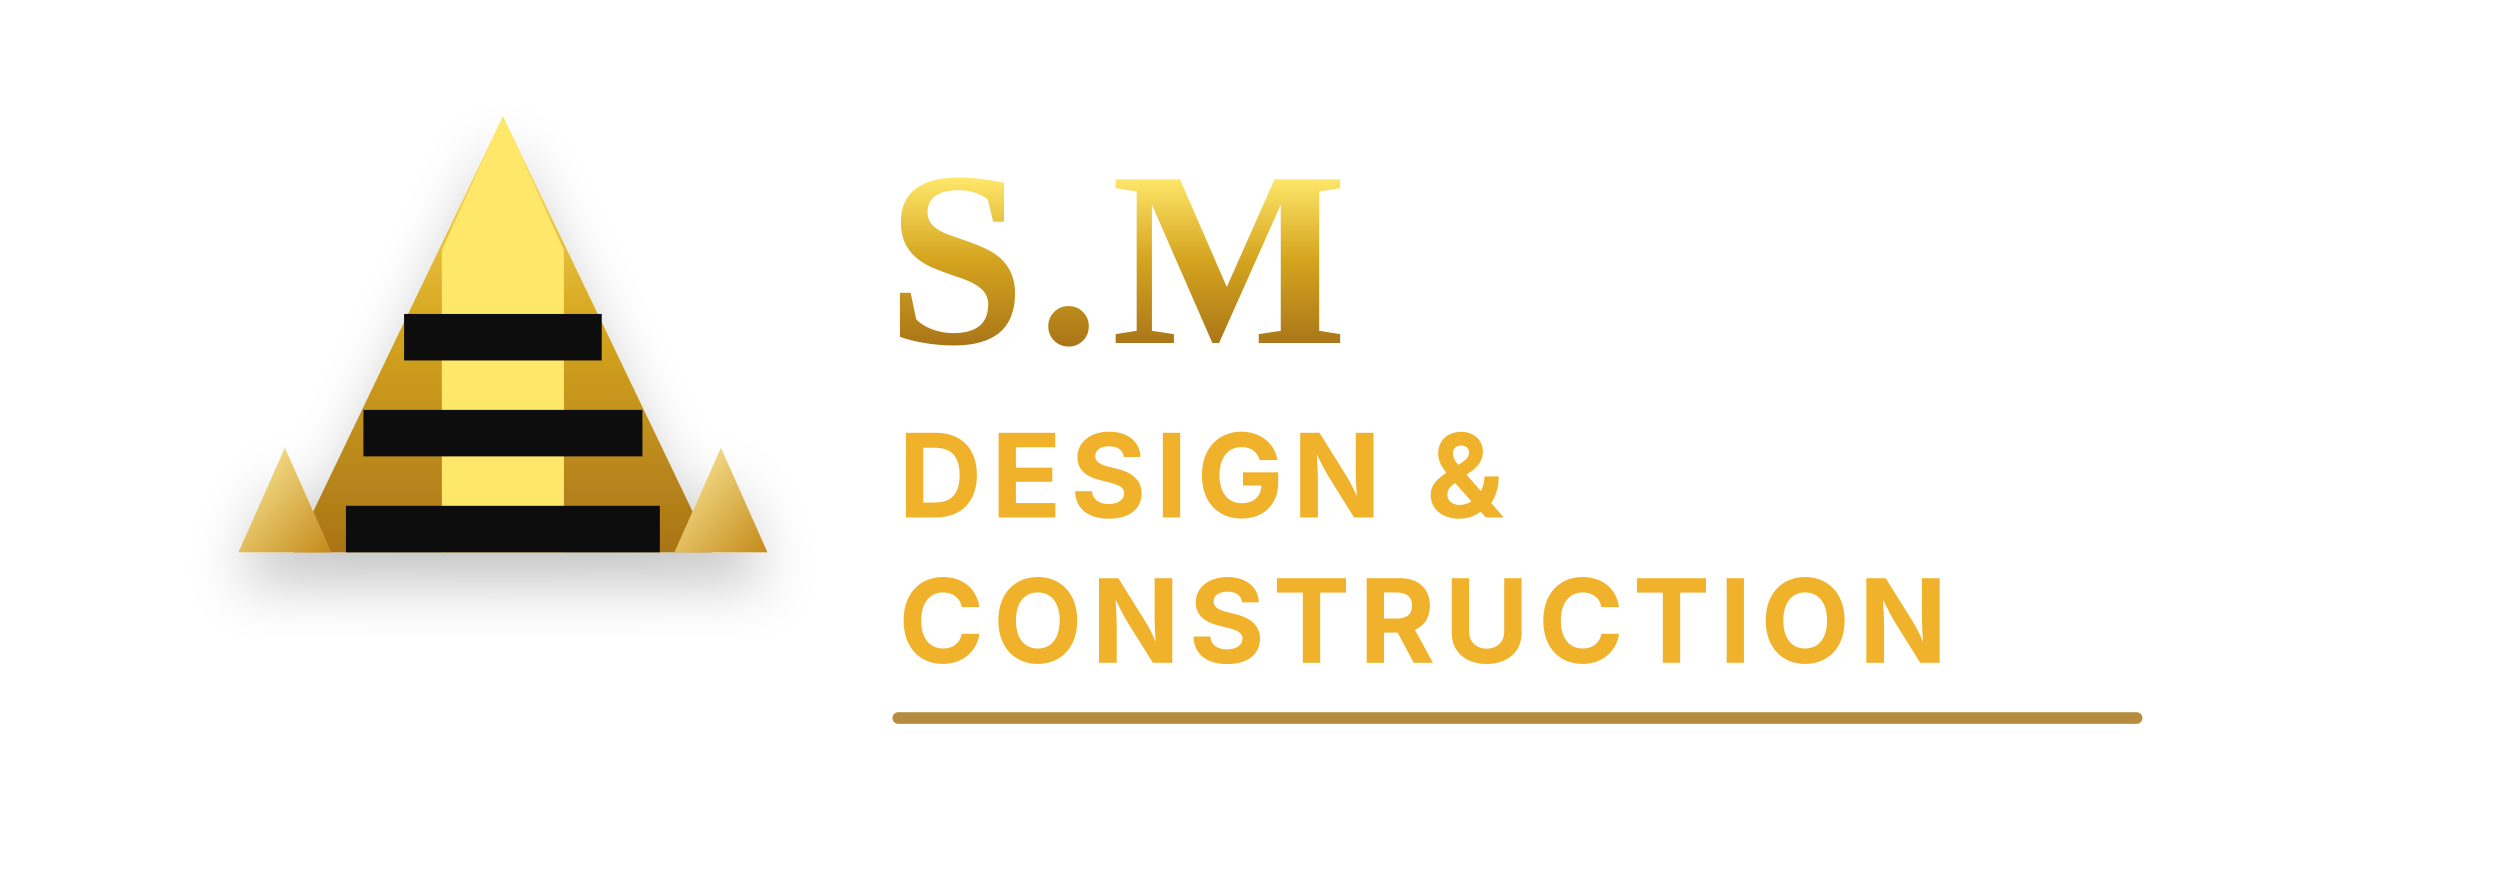
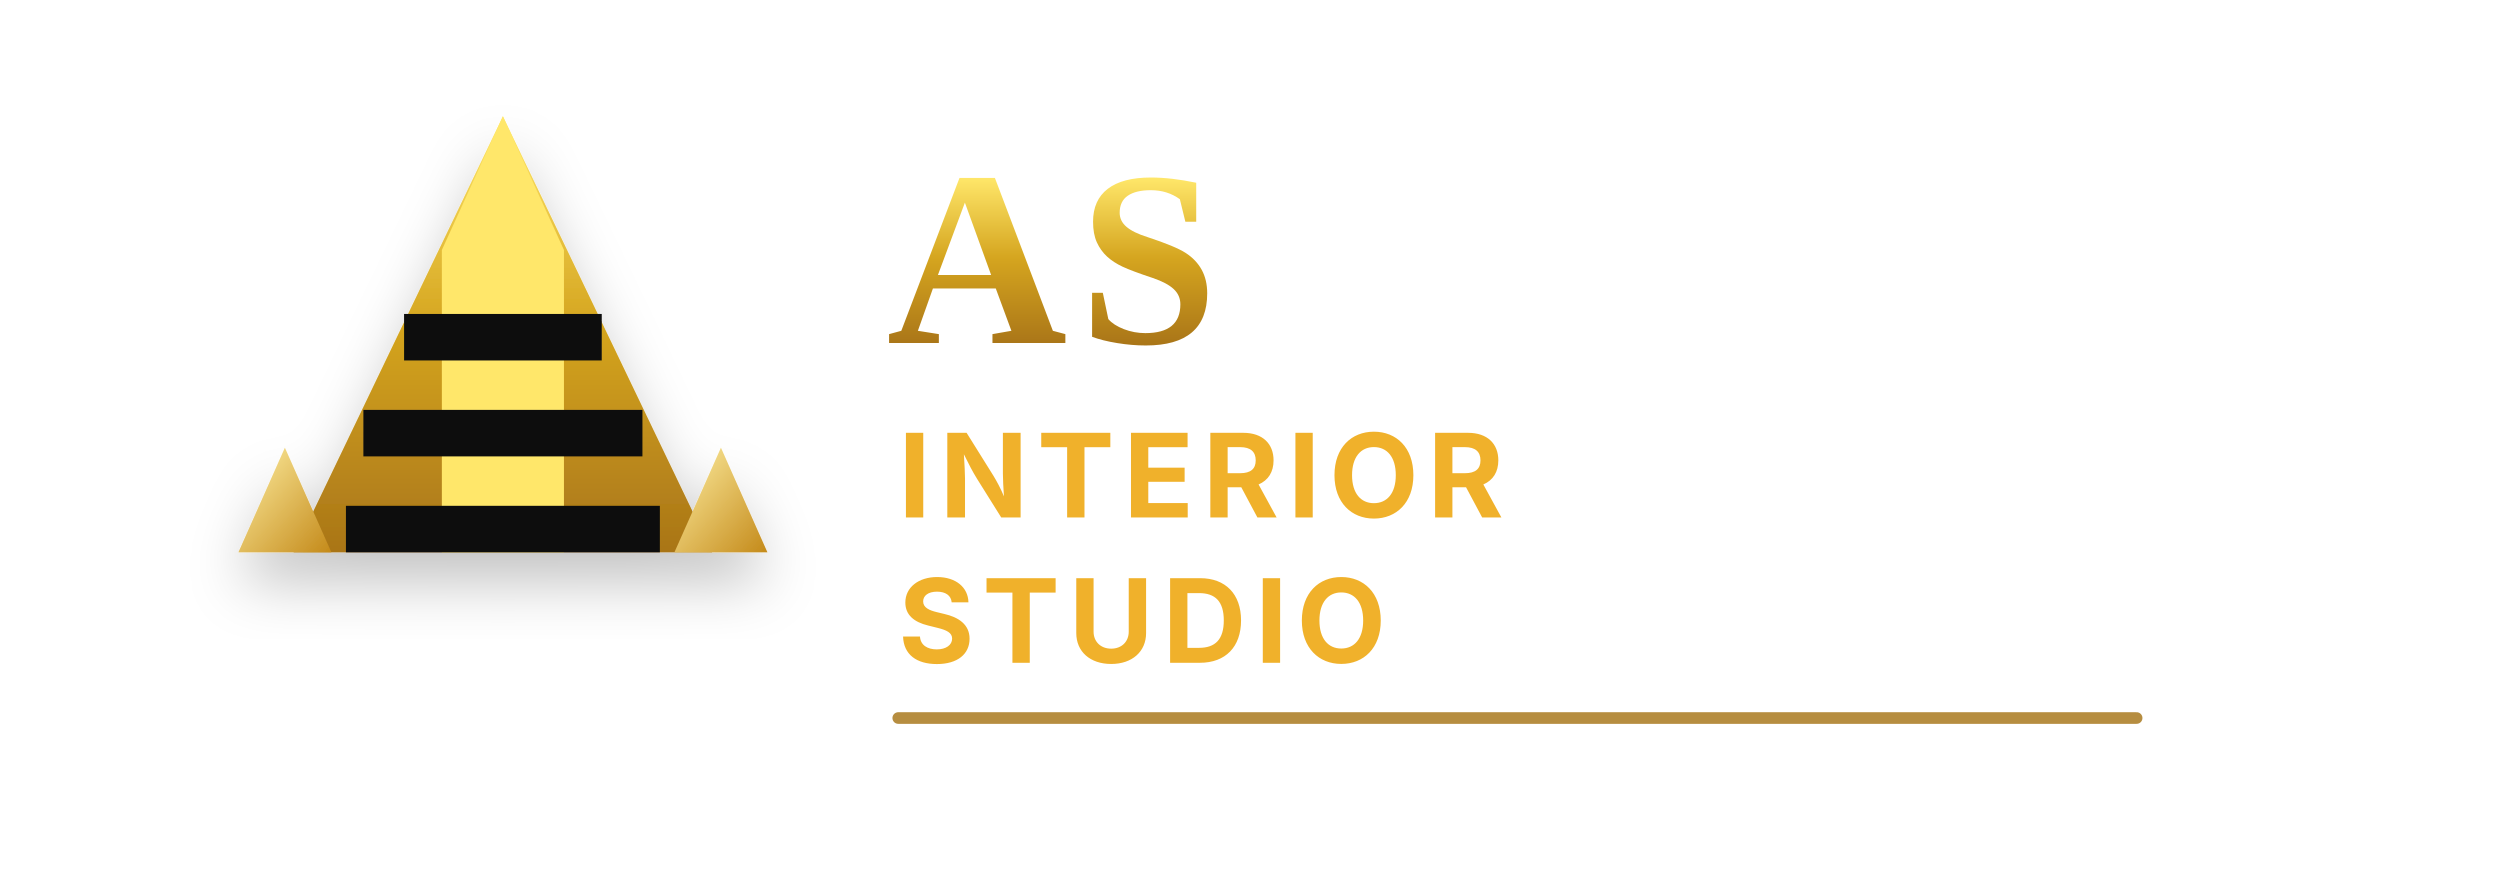
<svg xmlns="http://www.w3.org/2000/svg" width="860" height="300" viewBox="0 0 860 300" fill="none" role="img" aria-labelledby="title desc">
  <defs>
    <linearGradient id="gold" x1="0" y1="0" x2="0" y2="1">
      <stop offset="0" stop-color="#FFE76A" />
      <stop offset="0.48" stop-color="#D5A51F" />
      <stop offset="1" stop-color="#A97518" />
    </linearGradient>
    <linearGradient id="softGold" x1="0" y1="0" x2="1" y2="1">
      <stop offset="0" stop-color="#FFF0A3" />
      <stop offset="1" stop-color="#C48A1A" />
    </linearGradient>
    <filter id="shadow" x="-10%" y="-10%" width="120%" height="130%" color-interpolation-filters="sRGB">
      <feDropShadow dx="0" dy="10" stdDeviation="10" flood-color="#000000" flood-opacity="0.24" />
    </filter>
  </defs>
  <g filter="url(#shadow)">
    <path d="M101 190H245L173 40L101 190Z" fill="url(#gold)" />
    <path d="M173 40L194 86V190H152V86L173 40Z" fill="#FFE76A" />
    <path d="M125 141H221V157H125V141Z" fill="#10100E" />
    <path d="M139 108H207V124H139V108Z" fill="#10100E" />
    <path d="M119 174H227V190H119V174Z" fill="#10100E" />
    <path d="M82 190H114L98 154L82 190Z" fill="url(#softGold)" />
    <path d="M232 190H264L248 154L232 190Z" fill="url(#softGold)" />
  </g>
  <g>
    <text x="305" y="118" fill="url(#gold)" font-family="Georgia, 'Times New Roman', serif" font-size="86" font-weight="700" letter-spacing="4">
-       S.M
+       AS
    </text>
    <text x="309" y="178" fill="#F0B12B" font-family="Inter, Arial, sans-serif" font-size="40" font-weight="700" letter-spacing="3">
-       DESIGN &amp;
+       INTERIOR
    </text>
    <text x="309" y="228" fill="#F0B12B" font-family="Inter, Arial, sans-serif" font-size="40" font-weight="700" letter-spacing="3">
-       CONSTRUCTION
+       STUDIO
    </text>
    <path d="M309 247H735" stroke="#B68D40" stroke-width="4" stroke-linecap="round" />
  </g>
</svg>
